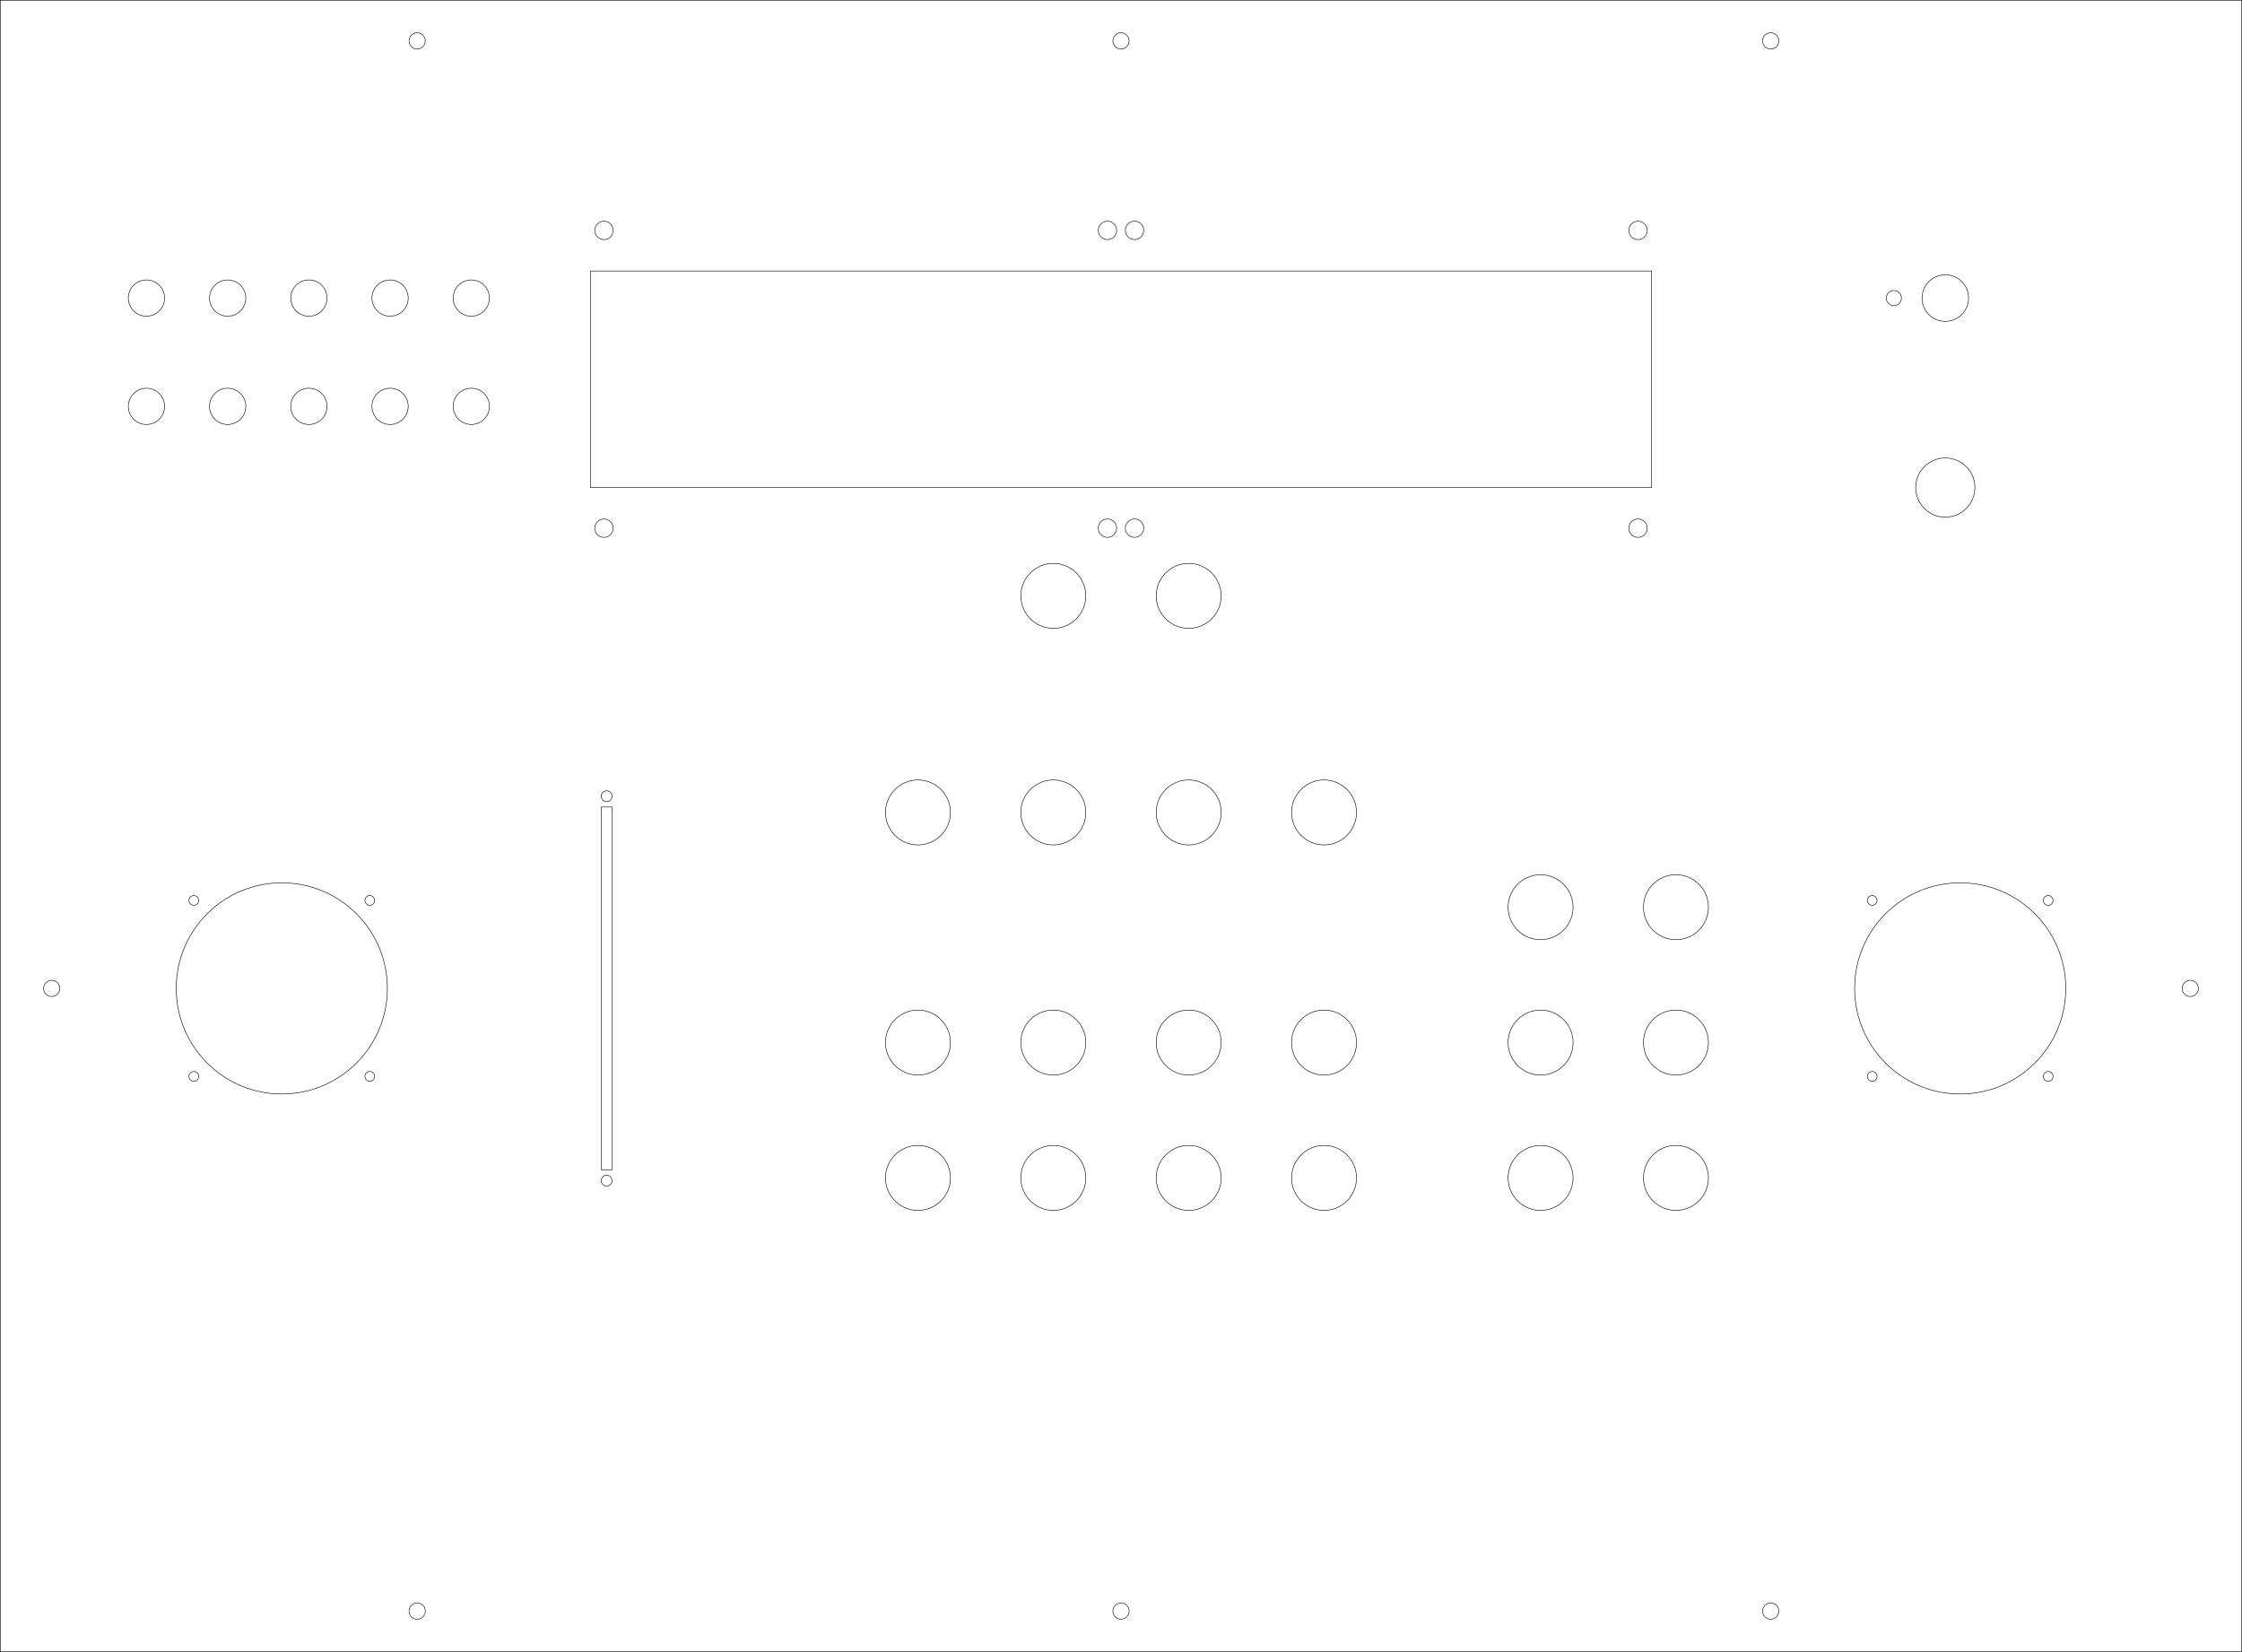
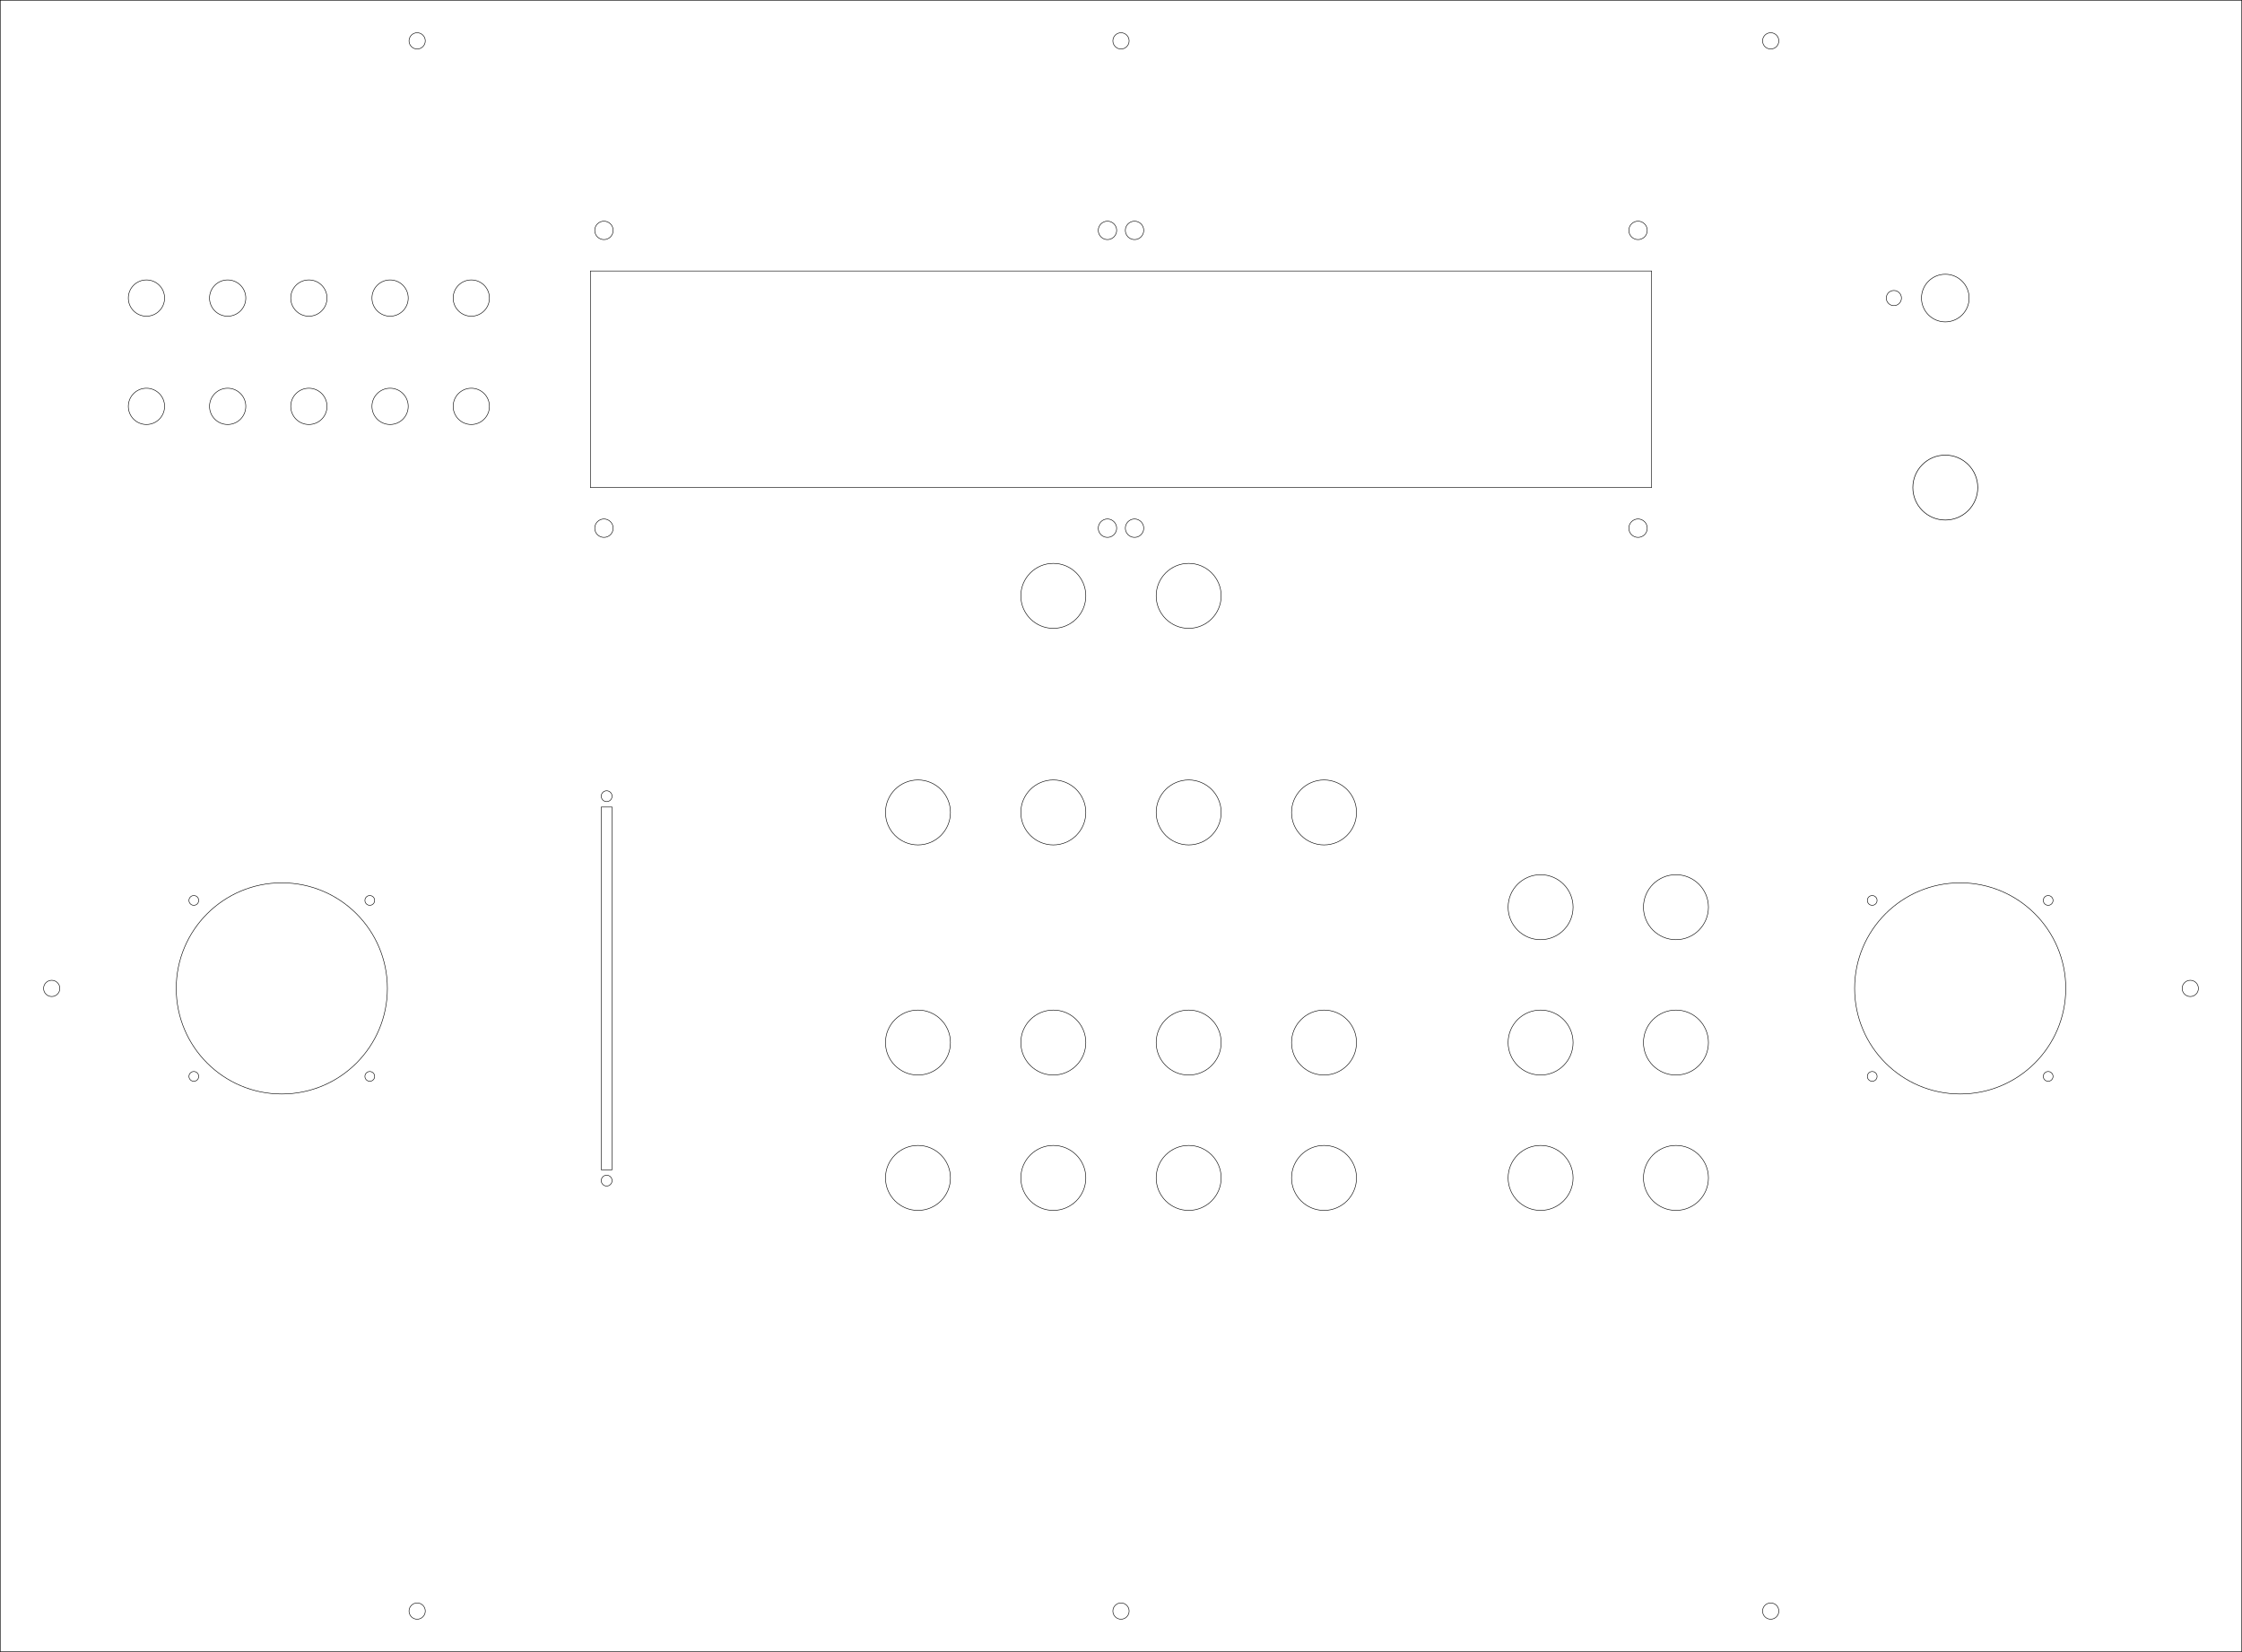
<svg xmlns="http://www.w3.org/2000/svg" width="414.1mm" height="305.1mm" viewBox="0 0 414.1 305.1" version="1.1" id="svg198">
  <defs id="defs195" />
  <g id="layer10" transform="translate(0.0499995,0.04999944)">
    <circle style="fill:none;stroke:#000000;stroke-width:0.1;stroke-dasharray:none" id="path2676" cx="35.75" cy="166.25" r="0.9" />
    <circle style="fill:none;stroke:#000000;stroke-width:0.1;stroke-dasharray:none" id="path2676-4" cx="35.75" cy="198.75" r="0.9" />
    <circle style="fill:none;stroke:#000000;stroke-width:0.1;stroke-dasharray:none" id="path2676-3" cx="68.25" cy="198.75" r="0.9" />
    <circle style="fill:none;stroke:#000000;stroke-width:0.1;stroke-dasharray:none" id="path2676-2" cx="68.25" cy="166.25" r="0.9" />
    <circle style="fill:none;stroke:#000000;stroke-width:0.1;stroke-dasharray:none" id="path2726" cx="52" cy="182.5" r="19.5" />
    <circle style="fill:none;stroke:#000000;stroke-width:0.1;stroke-dasharray:none" id="path2676-5" cx="345.75" cy="166.25" r="0.9" />
    <circle style="fill:none;stroke:#000000;stroke-width:0.1;stroke-dasharray:none" id="path2676-4-8" cx="345.75" cy="198.75" r="0.9" />
    <circle style="fill:none;stroke:#000000;stroke-width:0.1;stroke-dasharray:none" id="path2676-3-6" cx="378.25" cy="198.75" r="0.9" />
    <circle style="fill:none;stroke:#000000;stroke-width:0.1;stroke-dasharray:none" id="path2676-2-2" cx="378.25" cy="166.25" r="0.9" />
    <circle style="fill:none;stroke:#000000;stroke-width:0.1;stroke-dasharray:none" id="path2726-1" cx="362" cy="182.5" r="19.5" />
    <rect style="fill:none;stroke:#000000;stroke-width:0.1;stroke-dasharray:none" id="rect1885" width="196" height="40" x="109" y="50" />
    <circle style="fill:none;stroke:#000000;stroke-width:0.1;stroke-dasharray:none" id="path1961" cx="111.5" cy="42.5" r="1.7" />
    <ellipse style="fill:none;stroke:#000000;stroke-width:0.1;stroke-dasharray:none" id="path1961-6" cx="209.5" cy="42.5" rx="1.7" ry="1.7" />
    <circle style="fill:none;stroke:#000000;stroke-width:0.1;stroke-dasharray:none" id="path1961-6-8" cx="209.5" cy="97.5" r="1.7" />
    <circle style="fill:none;stroke:#000000;stroke-width:0.1;stroke-dasharray:none" id="path1961-6-1" cx="302.5" cy="42.5" r="1.7" />
    <circle style="fill:none;stroke:#000000;stroke-width:0.1;stroke-dasharray:none" id="path1961-6-1-2" cx="302.5" cy="97.5" r="1.7" />
    <circle style="fill:none;stroke:#000000;stroke-width:0.1;stroke-dasharray:none" id="path1961-1" cx="204.5" cy="97.5" r="1.7" />
    <circle style="fill:none;stroke:#000000;stroke-width:0.1;stroke-dasharray:none" id="path1961-64" cx="204.5" cy="42.5" r="1.7" />
    <circle style="fill:none;stroke:#000000;stroke-width:0.1;stroke-dasharray:none" id="path1961-2" cx="111.5" cy="97.5" r="1.7" />
    <circle style="fill:none;stroke:#000000;stroke-width:0.1;stroke-dasharray:none" id="path2093" cx="27" cy="55" r="3.35" />
    <circle style="fill:none;stroke:#000000;stroke-width:0.1;stroke-dasharray:none" id="path2093-3" cx="42" cy="55" r="3.35" />
    <circle style="fill:none;stroke:#000000;stroke-width:0.1;stroke-dasharray:none" id="path2093-8" cx="57" cy="55" r="3.35" />
    <circle style="fill:none;stroke:#000000;stroke-width:0.1;stroke-dasharray:none" id="path2093-9" cx="72" cy="55" r="3.35" />
    <circle style="fill:none;stroke:#000000;stroke-width:0.1;stroke-dasharray:none" id="path2093-37" cx="87" cy="55" r="3.35" />
    <circle style="fill:none;stroke:#000000;stroke-width:0.1;stroke-dasharray:none" id="path2093-31" cx="27" cy="75" r="3.35" />
    <circle style="fill:none;stroke:#000000;stroke-width:0.1;stroke-dasharray:none" id="path2093-31-0" cx="42" cy="75" r="3.35" />
    <circle style="fill:none;stroke:#000000;stroke-width:0.1;stroke-dasharray:none" id="path2093-31-3" cx="57" cy="75" r="3.35" />
    <circle style="fill:none;stroke:#000000;stroke-width:0.1;stroke-dasharray:none" id="path2093-31-8" cx="72" cy="75" r="3.35" />
    <circle style="fill:none;stroke:#000000;stroke-width:0.1;stroke-dasharray:none" id="path2093-31-9" cx="87" cy="75" r="3.35" />
-     <circle style="fill:none;stroke:#000000;stroke-width:0.1;stroke-dasharray:none" id="path2231" cx="359.25" cy="55" r="4.3" />
+     <circle style="fill:none;stroke:#000000;stroke-width:0.102;stroke-dasharray:none" id="path2231" cx="359.25" cy="55" r="4.399" />
    <ellipse style="fill:none;stroke:#000000;stroke-width:0.1;stroke-dasharray:none" id="path2833" cx="349.75" cy="55" rx="1.4" ry="1.4" />
-     <circle style="fill:none;stroke:#000000;stroke-width:0.1;stroke-dasharray:none" id="path2234" cx="359.25" cy="90" r="5.469" />
+     <circle style="fill:none;stroke:#000000;stroke-width:0.11;stroke-dasharray:none" id="path2234" cx="359.25" cy="90" r="5.995" />
    <circle style="fill:none;stroke:#000000;stroke-width:0.1;stroke-dasharray:none" id="path2234-9-64-2" cx="169.5" cy="150" r="6" />
    <circle style="fill:none;stroke:#000000;stroke-width:0.1;stroke-dasharray:none" id="path2234-9-64-6-1" cx="244.5" cy="150" r="6" />
    <circle style="fill:none;stroke:#000000;stroke-width:0.1;stroke-dasharray:none" id="path2234-9-64-3-7" cx="194.5" cy="150" r="6" />
    <circle style="fill:none;stroke:#000000;stroke-width:0.1;stroke-dasharray:none" id="path2234-9-64-1-3" cx="219.5" cy="150" r="6" />
    <circle style="fill:none;stroke:#000000;stroke-width:0.1;stroke-dasharray:none" id="path2234-9-64" cx="169.5" cy="192.5" r="6" />
    <circle style="fill:none;stroke:#000000;stroke-width:0.1;stroke-dasharray:none" id="path2234-9-644" cx="169.5" cy="217.5" r="6" />
    <circle style="fill:none;stroke:#000000;stroke-width:0.1;stroke-dasharray:none" id="path2234-9-64-6" cx="244.5" cy="192.5" r="6" />
    <circle style="fill:none;stroke:#000000;stroke-width:0.1;stroke-dasharray:none" id="path2234-9-644-6" cx="244.5" cy="217.5" r="6" />
    <circle style="fill:none;stroke:#000000;stroke-width:0.1;stroke-dasharray:none" id="path2234-9-64-3" cx="194.5" cy="192.5" r="6" />
    <circle style="fill:none;stroke:#000000;stroke-width:0.1;stroke-dasharray:none" id="path2234-9-64-60" cx="194.5" cy="110" r="6" />
    <circle style="fill:none;stroke:#000000;stroke-width:0.1;stroke-dasharray:none" id="path2234-9-64-3-3" cx="219.5" cy="110" r="6" />
    <circle style="fill:none;stroke:#000000;stroke-width:0.1;stroke-dasharray:none" id="path2234-9-644-3" cx="194.5" cy="217.5" r="6" />
    <circle style="fill:none;stroke:#000000;stroke-width:0.1;stroke-dasharray:none" id="path2234-9-64-33" cx="284.5" cy="167.5" r="6" />
    <circle style="fill:none;stroke:#000000;stroke-width:0.1;stroke-dasharray:none" id="path2234-9-644-8" cx="284.5" cy="192.5" r="6" />
    <circle style="fill:none;stroke:#000000;stroke-width:0.1;stroke-dasharray:none" id="path2234-9-64-3-1" cx="309.5" cy="167.5" r="6" />
    <circle style="fill:none;stroke:#000000;stroke-width:0.1;stroke-dasharray:none" id="path2234-9-644-3-5" cx="309.5" cy="192.5" r="6" />
    <circle style="fill:none;stroke:#000000;stroke-width:0.1;stroke-dasharray:none" id="path2234-9-644-8-8" cx="284.5" cy="217.5" r="6" />
    <circle style="fill:none;stroke:#000000;stroke-width:0.1;stroke-dasharray:none" id="path2234-9-644-3-5-0" cx="309.5" cy="217.5" r="6" />
    <circle style="fill:none;stroke:#000000;stroke-width:0.1;stroke-dasharray:none" id="path2234-9-64-1" cx="219.5" cy="192.5" r="6" />
    <circle style="fill:none;stroke:#000000;stroke-width:0.1;stroke-dasharray:none" id="path2234-9-644-2" cx="219.5" cy="217.5" r="6" />
    <rect style="fill:none;stroke:#000000;stroke-width:0.1;stroke-dasharray:none" id="rect2449" width="2" height="67" x="111" y="149" />
    <ellipse style="fill:none;stroke:#000000;stroke-width:0.1;stroke-dasharray:none" id="path2451" cx="112" cy="218" rx="1" ry="1" />
    <ellipse style="fill:none;stroke:#000000;stroke-width:0.1;stroke-dasharray:none" id="path2451-4" cx="112" cy="147" rx="1" ry="1" />
  </g>
  <g id="layer11" transform="translate(0.0499995,0.04999944)">
    <rect style="fill:none;stroke:#000000;stroke-width:0.1;stroke-dasharray:none" id="rect2487" width="414" height="305" x="5e-07" y="5.6235149e-07" />
  </g>
  <g id="layer1" transform="translate(0.0499995,0.04999944)">
    <ellipse style="fill:none;stroke:#000000;stroke-width:0.1;stroke-dasharray:none;stroke-dashoffset:0" id="path26964" cx="9.5" cy="182.5" rx="1.5" ry="1.5" />
    <ellipse style="fill:none;stroke:#000000;stroke-width:0.1;stroke-dasharray:none;stroke-dashoffset:0" id="path26964-9" cx="207" cy="7.5" rx="1.5" ry="1.5" />
    <ellipse style="fill:none;stroke:#000000;stroke-width:0.1;stroke-dasharray:none;stroke-dashoffset:0" id="path26964-9-1" cx="327" cy="7.5" rx="1.5" ry="1.5" />
    <ellipse style="fill:none;stroke:#000000;stroke-width:0.1;stroke-dasharray:none;stroke-dashoffset:0" id="path26964-9-1-7" cx="77" cy="7.5" rx="1.5" ry="1.5" />
    <ellipse style="fill:none;stroke:#000000;stroke-width:0.1;stroke-dasharray:none;stroke-dashoffset:0" id="path26964-9-6" cx="207" cy="297.5" rx="1.5" ry="1.5" />
    <ellipse style="fill:none;stroke:#000000;stroke-width:0.1;stroke-dasharray:none;stroke-dashoffset:0" id="path26964-9-1-2" cx="327" cy="297.5" rx="1.5" ry="1.5" />
    <ellipse style="fill:none;stroke:#000000;stroke-width:0.1;stroke-dasharray:none;stroke-dashoffset:0" id="path26964-9-1-7-9" cx="77" cy="297.5" rx="1.5" ry="1.5" />
    <ellipse style="fill:none;stroke:#000000;stroke-width:0.1;stroke-dasharray:none;stroke-dashoffset:0" id="path26964-2" cx="404.5" cy="182.5" rx="1.5" ry="1.5" />
  </g>
</svg>
